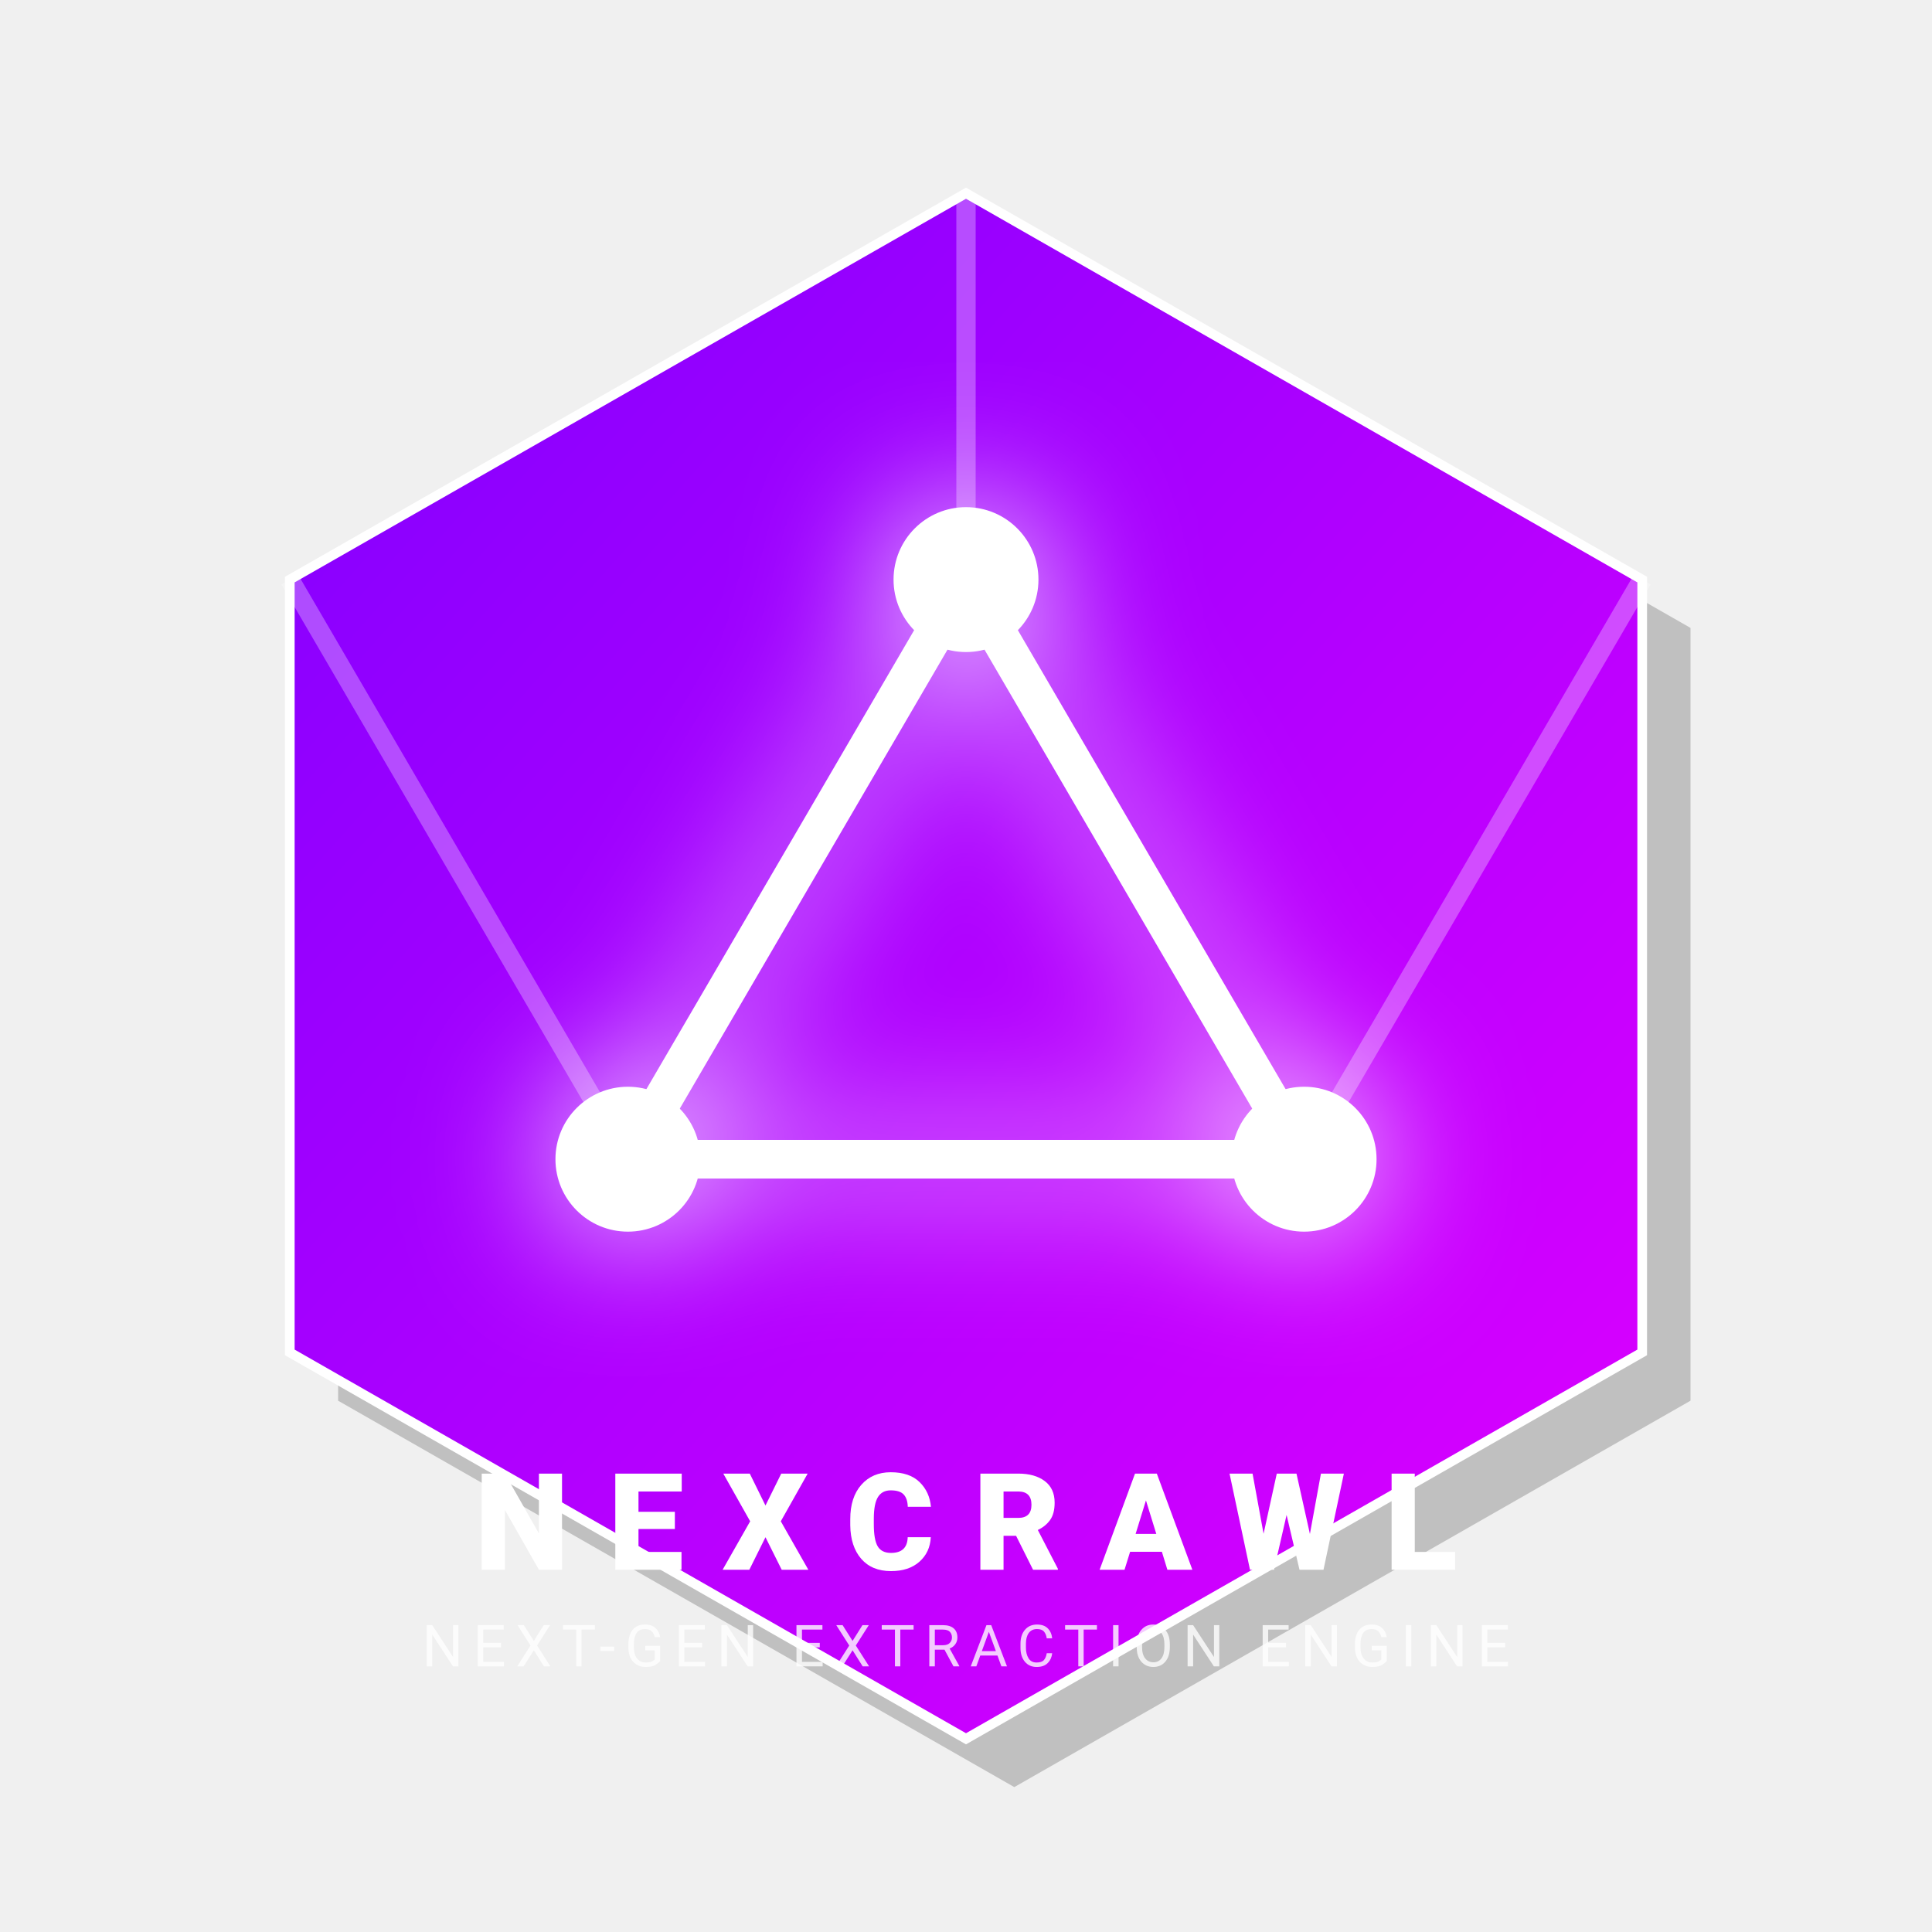
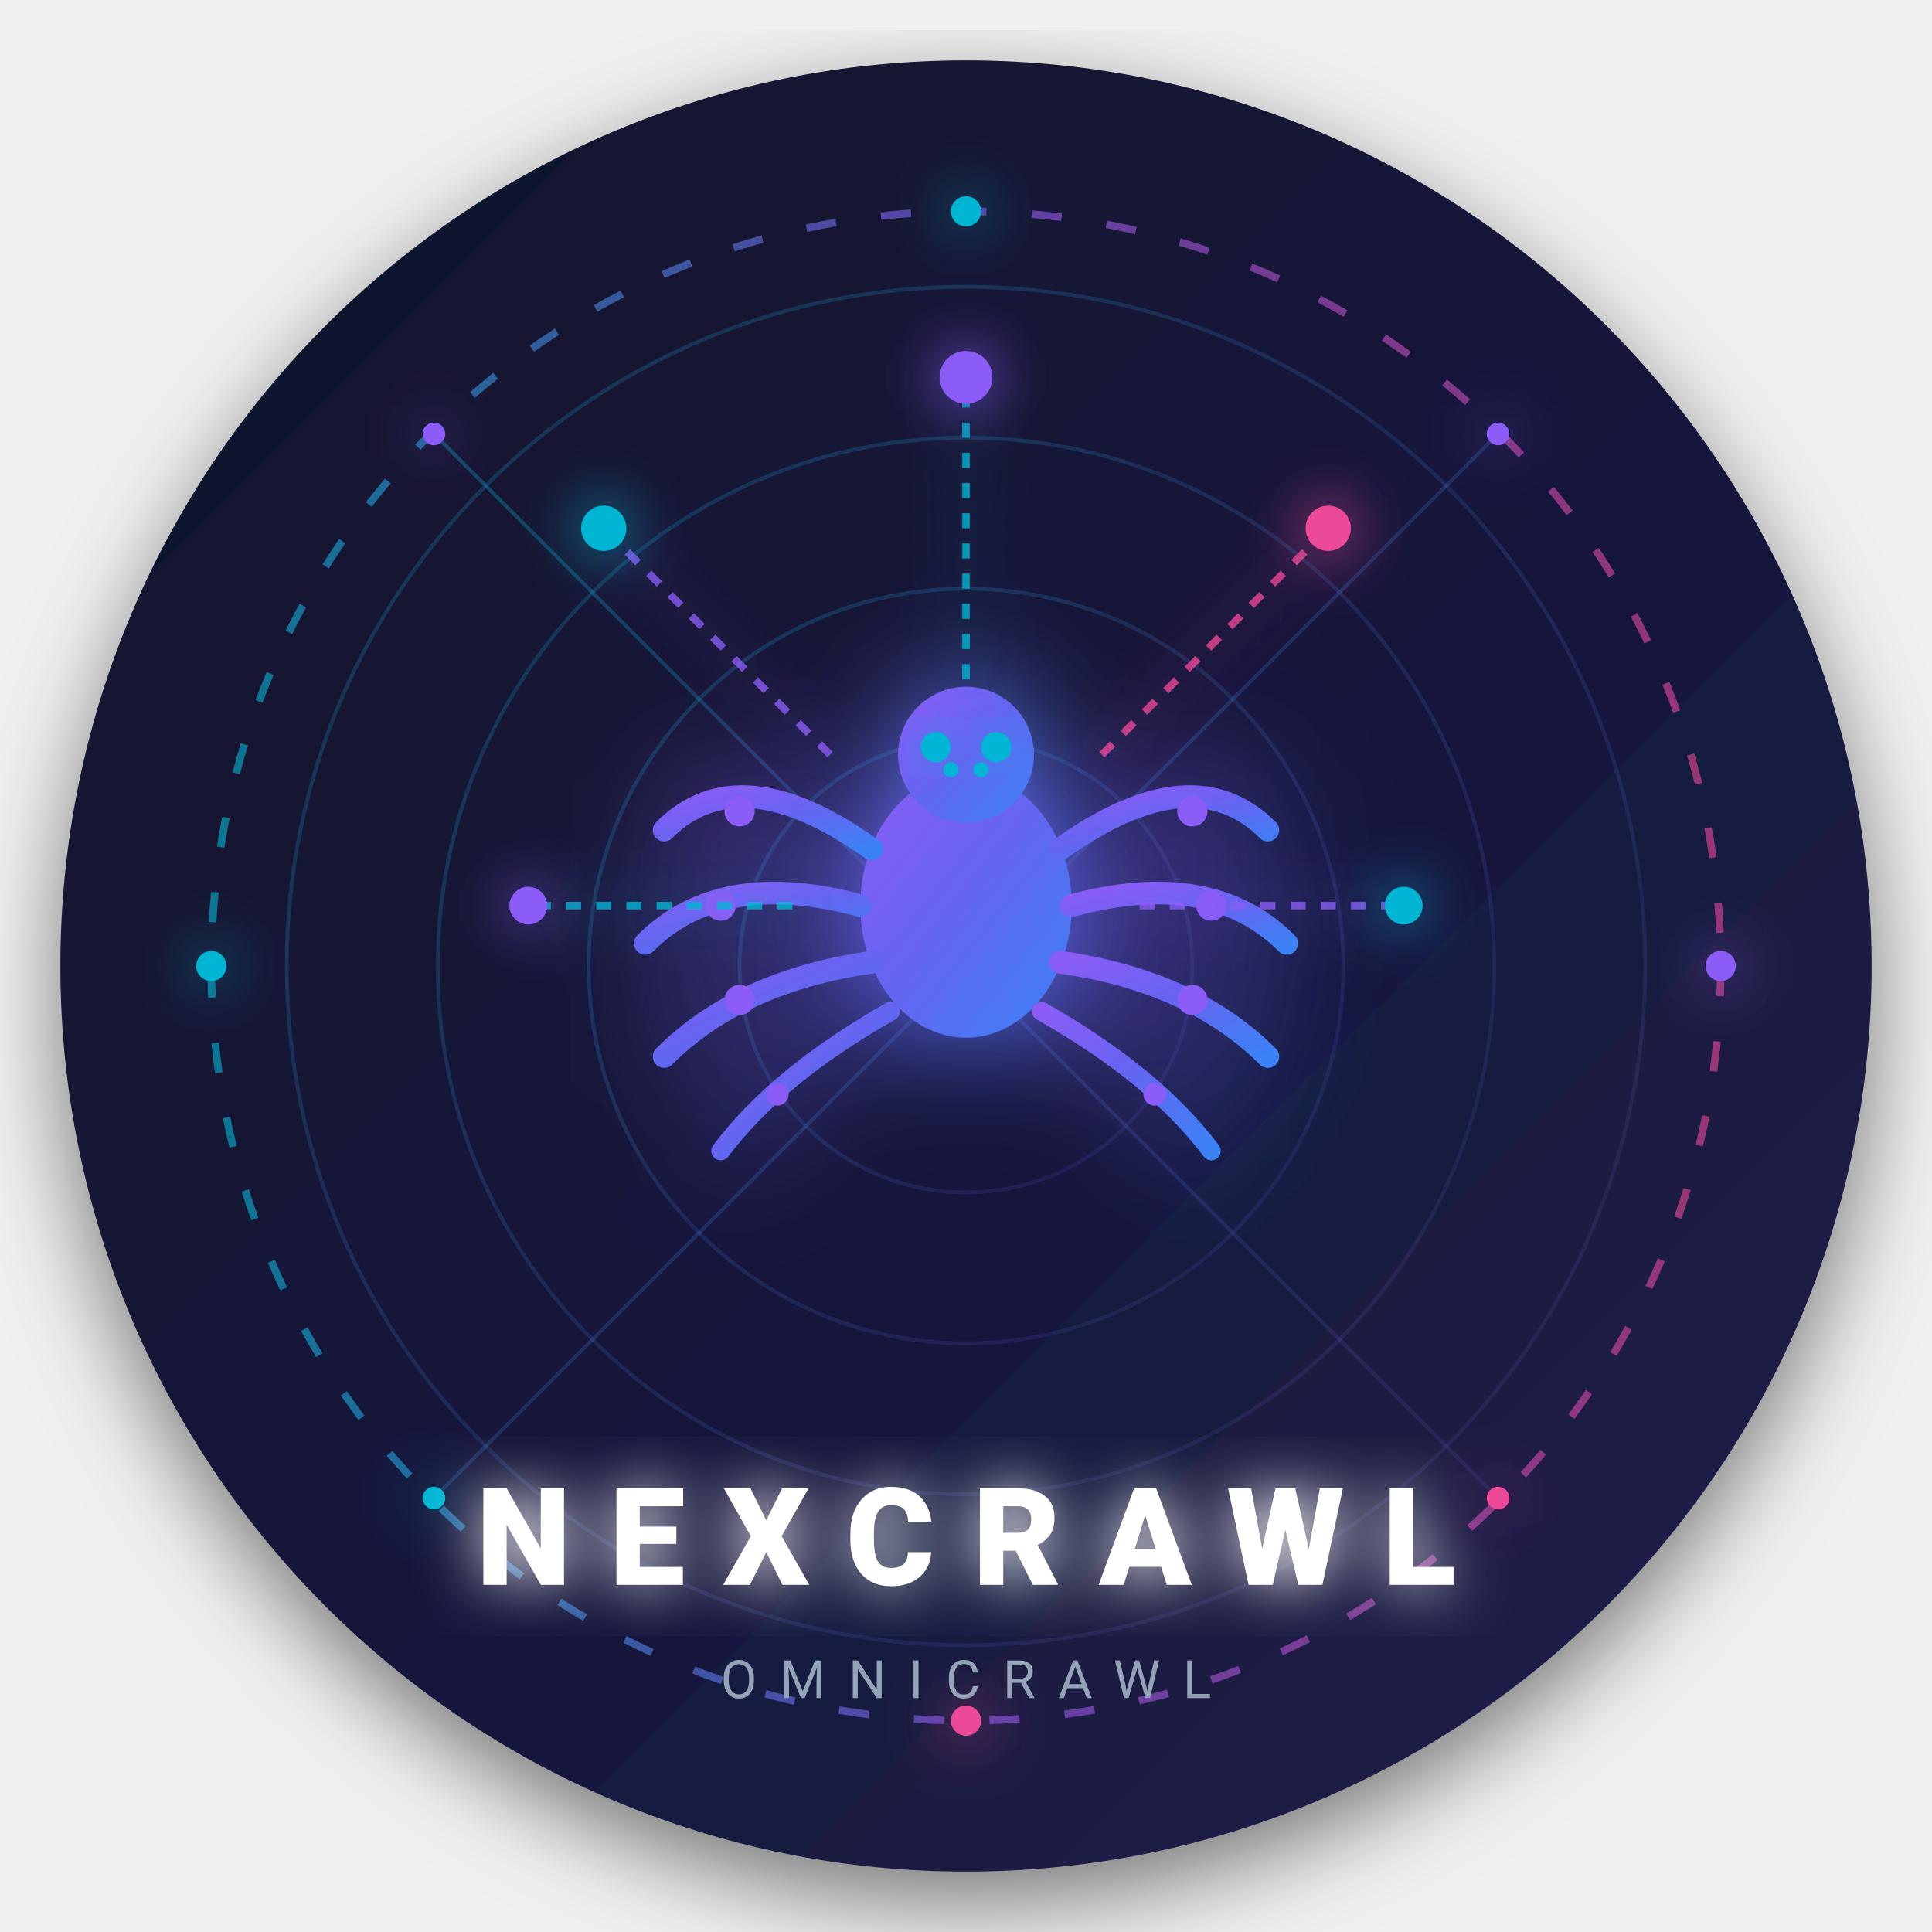
- <svg xmlns="http://www.w3.org/2000/svg" width="400" height="400" viewBox="0 0 400 400">
+ <svg xmlns="http://www.w3.org/2000/svg" width="512" height="512" viewBox="0 0 512 512">
  <defs>
-     <linearGradient id="mainGrad" x1="0%" y1="0%" x2="100%" y2="100%">
-       <stop offset="0%" style="stop-color:#7F00FF;stop-opacity:1" />
-       <stop offset="100%" style="stop-color:#E100FF;stop-opacity:1" />
+     <linearGradient id="bgGrad" x1="0%" y1="0%" x2="100%" y2="100%">
+       <stop offset="0%" style="stop-color:#0F172A;stop-opacity:1" />
+       <stop offset="100%" style="stop-color:#1E1B4B;stop-opacity:1" />
    </linearGradient>
-     <filter id="glow" x="-20%" y="-20%" width="140%" height="140%">
-       <feGaussianBlur stdDeviation="15" result="blur" />
+     <linearGradient id="spiderGrad" x1="0%" y1="0%" x2="100%" y2="100%">
+       <stop offset="0%" style="stop-color:#8B5CF6;stop-opacity:1" />
+       <stop offset="50%" style="stop-color:#6366F1;stop-opacity:1" />
+       <stop offset="100%" style="stop-color:#3B82F6;stop-opacity:1" />
+     </linearGradient>
+     <linearGradient id="webGrad" x1="0%" y1="0%" x2="100%" y2="100%">
+       <stop offset="0%" style="stop-color:#06B6D4;stop-opacity:0.8" />
+       <stop offset="100%" style="stop-color:#8B5CF6;stop-opacity:0.3" />
+     </linearGradient>
+     <linearGradient id="dataGrad" x1="0%" y1="0%" x2="100%" y2="0%">
+       <stop offset="0%" style="stop-color:#06B6D4;stop-opacity:1" />
+       <stop offset="50%" style="stop-color:#8B5CF6;stop-opacity:1" />
+       <stop offset="100%" style="stop-color:#EC4899;stop-opacity:1" />
+     </linearGradient>
+     <filter id="glow" x="-50%" y="-50%" width="200%" height="200%">
+       <feGaussianBlur stdDeviation="8" result="blur" />
      <feComposite in="SourceGraphic" in2="blur" operator="over" />
    </filter>
+     <filter id="strongGlow" x="-50%" y="-50%" width="200%" height="200%">
+       <feGaussianBlur stdDeviation="15" result="blur" />
+       <feMerge>
+         <feMergeNode in="blur" />
+         <feMergeNode in="SourceGraphic" />
+       </feMerge>
+     </filter>
+     <filter id="shadow" x="-20%" y="-20%" width="140%" height="140%">
+       <feDropShadow dx="0" dy="8" stdDeviation="12" flood-color="#000000" flood-opacity="0.5" />
+     </filter>
  </defs>
-   <path d="M200 40 L340 120 L340 280 L200 360 L60 280 L60 120 Z" fill="rgba(0,0,0,0.2)" transform="translate(10,10)" />
-   <path d="M200 40 L340 120 L340 280 L200 360 L60 280 L60 120 Z" fill="url(#mainGrad)" stroke="white" stroke-width="2" />
+   <circle cx="256" cy="256" r="240" fill="url(#bgGrad)" filter="url(#shadow)" />
+   <circle cx="256" cy="256" r="200" fill="none" stroke="url(#dataGrad)" stroke-width="2" stroke-dasharray="8 12" opacity="0.6" />
+   <g opacity="0.4">
+     <line x1="256" y1="56" x2="256" y2="456" stroke="url(#webGrad)" stroke-width="1" />
+     <line x1="56" y1="256" x2="456" y2="256" stroke="url(#webGrad)" stroke-width="1" />
+     <line x1="114" y1="114" x2="398" y2="398" stroke="url(#webGrad)" stroke-width="1" />
+     <line x1="398" y1="114" x2="114" y2="398" stroke="url(#webGrad)" stroke-width="1" />
+   </g>
+   <g opacity="0.3">
+     <circle cx="256" cy="256" r="60" fill="none" stroke="url(#webGrad)" stroke-width="1" />
+     <circle cx="256" cy="256" r="100" fill="none" stroke="url(#webGrad)" stroke-width="1" />
+     <circle cx="256" cy="256" r="140" fill="none" stroke="url(#webGrad)" stroke-width="1" />
+     <circle cx="256" cy="256" r="180" fill="none" stroke="url(#webGrad)" stroke-width="1" />
+   </g>
  <g filter="url(#glow)">
-     <circle cx="200" cy="120" r="15" fill="white" />
-     <circle cx="130" cy="240" r="15" fill="white" />
-     <circle cx="270" cy="240" r="15" fill="white" />
-     <path d="M200 120 L130 240 M200 120 L270 240 M130 240 L270 240" stroke="white" stroke-width="8" stroke-linecap="round" />
+     <circle cx="256" cy="56" r="4" fill="#06B6D4" />
+     <circle cx="456" cy="256" r="4" fill="#8B5CF6" />
+     <circle cx="256" cy="456" r="4" fill="#EC4899" />
+     <circle cx="56" cy="256" r="4" fill="#06B6D4" />
+     <circle cx="397" cy="115" r="3" fill="#8B5CF6" />
+     <circle cx="397" cy="397" r="3" fill="#EC4899" />
+     <circle cx="115" cy="397" r="3" fill="#06B6D4" />
+     <circle cx="115" cy="115" r="3" fill="#8B5CF6" />
  </g>
-   <path d="M200 40 V120 M340 120 L270 240 M60 120 L130 240" stroke="rgba(255,255,255,0.3)" stroke-width="4" />
-   <text x="200" y="325" font-family="'Segoe UI', Roboto, sans-serif" font-size="28" fill="white" text-anchor="middle" font-weight="900" letter-spacing="8">NEXCRAWL</text>
-   <text x="200" y="345" font-family="'Segoe UI', Roboto, sans-serif" font-size="12" fill="rgba(255,255,255,0.8)" text-anchor="middle" font-weight="400" letter-spacing="2">NEXT-GEN EXTRACTION ENGINE</text>
+   <g filter="url(#strongGlow)" transform="translate(256, 240)">
+     <ellipse cx="0" cy="0" rx="28" ry="35" fill="url(#spiderGrad)" />
+     <circle cx="0" cy="-40" r="18" fill="url(#spiderGrad)" />
+     <circle cx="-8" cy="-42" r="4" fill="#06B6D4" filter="url(#glow)" />
+     <circle cx="8" cy="-42" r="4" fill="#06B6D4" filter="url(#glow)" />
+     <circle cx="-4" cy="-36" r="2" fill="#06B6D4" />
+     <circle cx="4" cy="-36" r="2" fill="#06B6D4" />
+     <path d="M-25 -15 Q-60 -40 -80 -20" stroke="url(#spiderGrad)" stroke-width="6" fill="none" stroke-linecap="round" />
+     <path d="M-28 0 Q-65 -10 -85 10" stroke="url(#spiderGrad)" stroke-width="6" fill="none" stroke-linecap="round" />
+     <path d="M-25 15 Q-60 20 -80 40" stroke="url(#spiderGrad)" stroke-width="6" fill="none" stroke-linecap="round" />
+     <path d="M-20 28 Q-50 45 -65 65" stroke="url(#spiderGrad)" stroke-width="5" fill="none" stroke-linecap="round" />
+     <path d="M25 -15 Q60 -40 80 -20" stroke="url(#spiderGrad)" stroke-width="6" fill="none" stroke-linecap="round" />
+     <path d="M28 0 Q65 -10 85 10" stroke="url(#spiderGrad)" stroke-width="6" fill="none" stroke-linecap="round" />
+     <path d="M25 15 Q60 20 80 40" stroke="url(#spiderGrad)" stroke-width="6" fill="none" stroke-linecap="round" />
+     <path d="M20 28 Q50 45 65 65" stroke="url(#spiderGrad)" stroke-width="5" fill="none" stroke-linecap="round" />
+     <circle cx="-60" cy="-25" r="4" fill="#8B5CF6" />
+     <circle cx="-65" cy="0" r="4" fill="#8B5CF6" />
+     <circle cx="-60" cy="25" r="4" fill="#8B5CF6" />
+     <circle cx="-50" cy="50" r="3" fill="#8B5CF6" />
+     <circle cx="60" cy="-25" r="4" fill="#8B5CF6" />
+     <circle cx="65" cy="0" r="4" fill="#8B5CF6" />
+     <circle cx="60" cy="25" r="4" fill="#8B5CF6" />
+     <circle cx="50" cy="50" r="3" fill="#8B5CF6" />
+   </g>
+   <g filter="url(#glow)" opacity="0.8">
+     <path d="M256 180 L256 100" stroke="#06B6D4" stroke-width="2" stroke-dasharray="4 4" />
+     <path d="M220 200 L160 140" stroke="#8B5CF6" stroke-width="2" stroke-dasharray="4 4" />
+     <path d="M292 200 L352 140" stroke="#EC4899" stroke-width="2" stroke-dasharray="4 4" />
+     <path d="M210 240 L140 240" stroke="#06B6D4" stroke-width="2" stroke-dasharray="4 4" />
+     <path d="M302 240 L372 240" stroke="#8B5CF6" stroke-width="2" stroke-dasharray="4 4" />
+   </g>
+   <g filter="url(#glow)">
+     <circle cx="160" cy="140" r="6" fill="#06B6D4" />
+     <circle cx="352" cy="140" r="6" fill="#EC4899" />
+     <circle cx="140" cy="240" r="5" fill="#8B5CF6" />
+     <circle cx="372" cy="240" r="5" fill="#06B6D4" />
+     <circle cx="256" cy="100" r="7" fill="#8B5CF6" />
+   </g>
+   <text x="256" y="420" font-family="system-ui, -apple-system, 'Segoe UI', Roboto, sans-serif" font-size="36" fill="white" text-anchor="middle" font-weight="800" letter-spacing="10" filter="url(#glow)">NEXCRAWL</text>
+   <text x="256" y="450" font-family="system-ui, -apple-system, 'Segoe UI', Roboto, sans-serif" font-size="14" fill="#94A3B8" text-anchor="middle" font-weight="400" letter-spacing="6">OMNICRAWL</text>
</svg>
